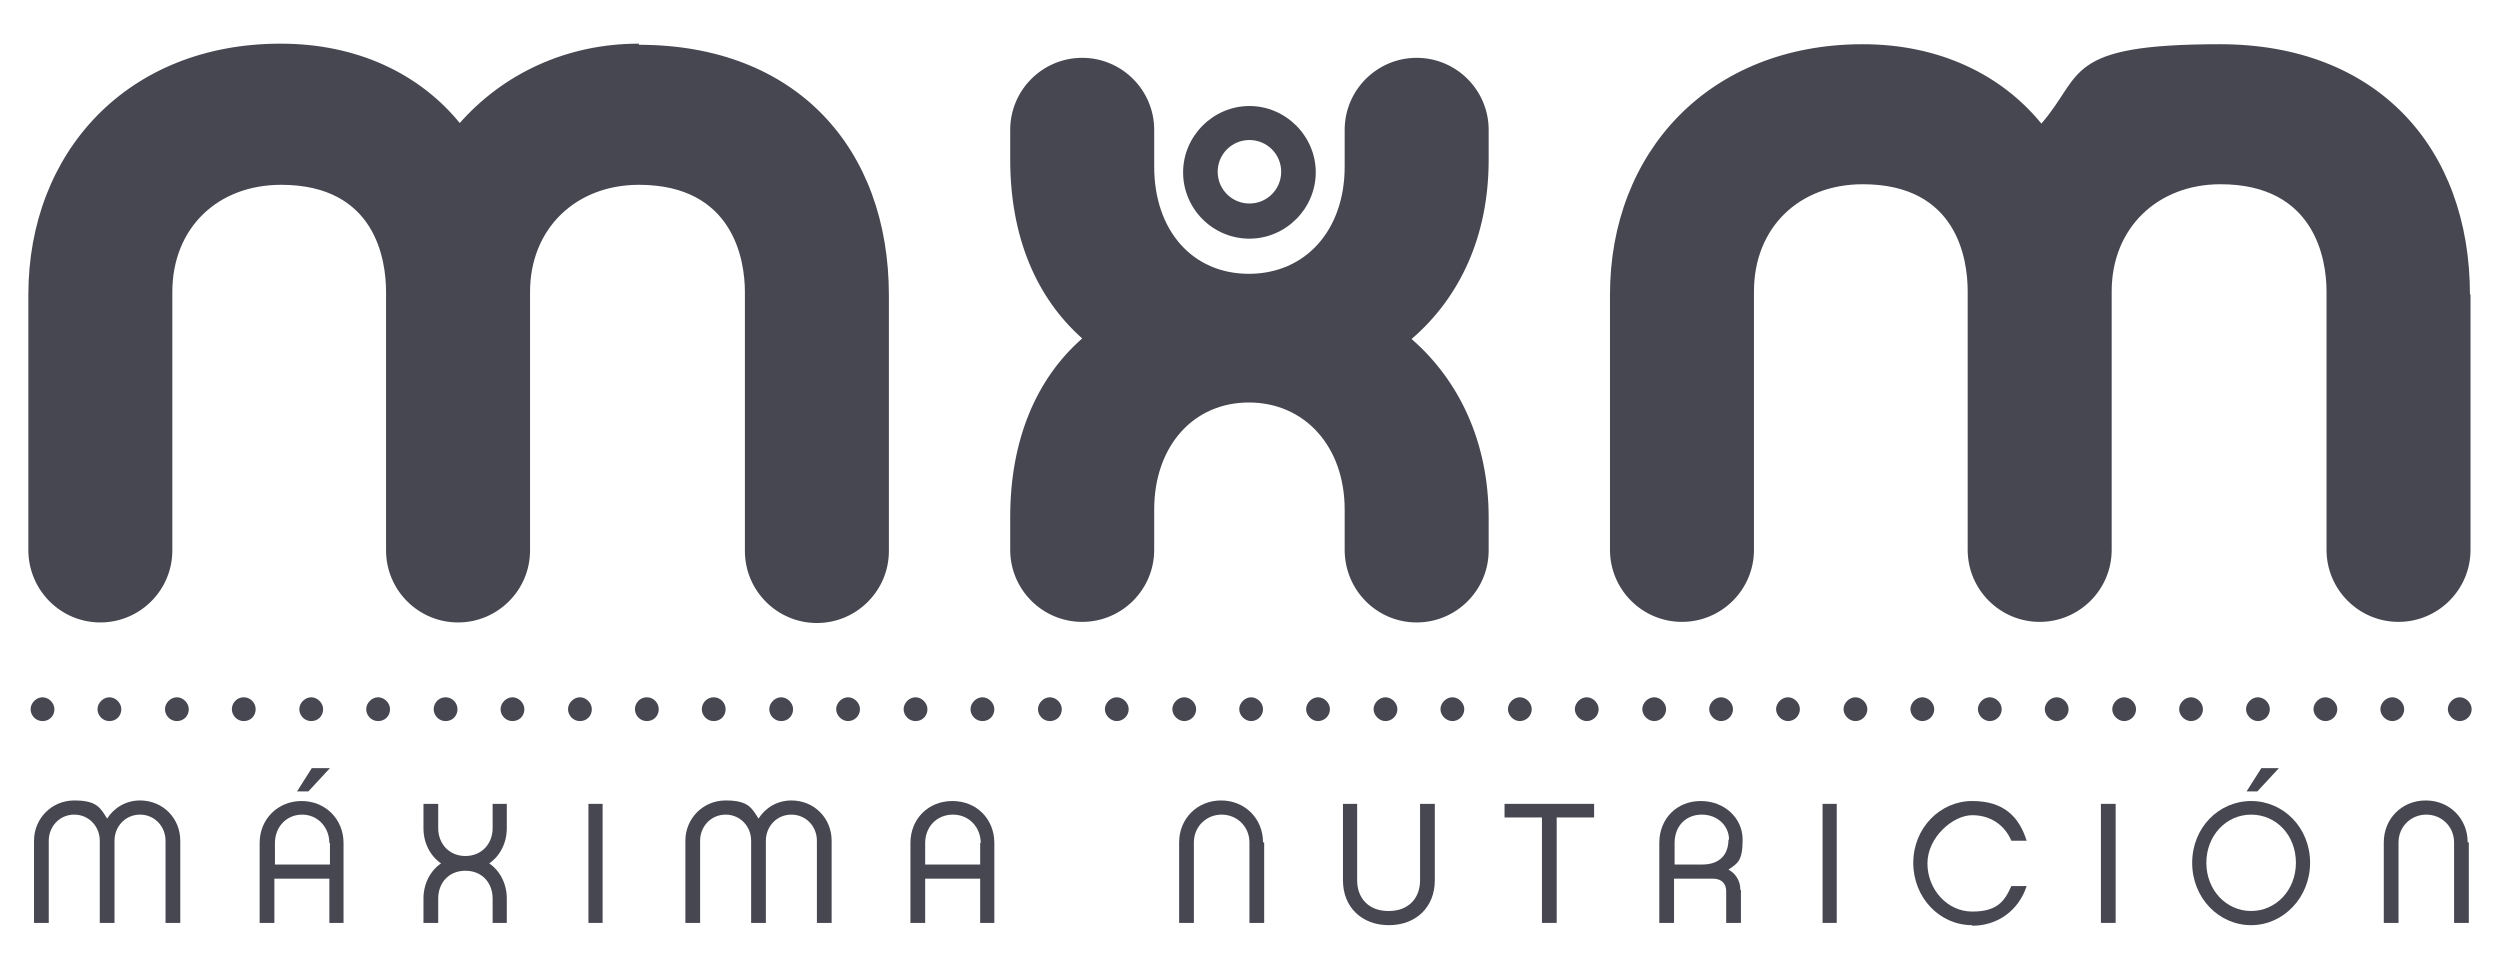
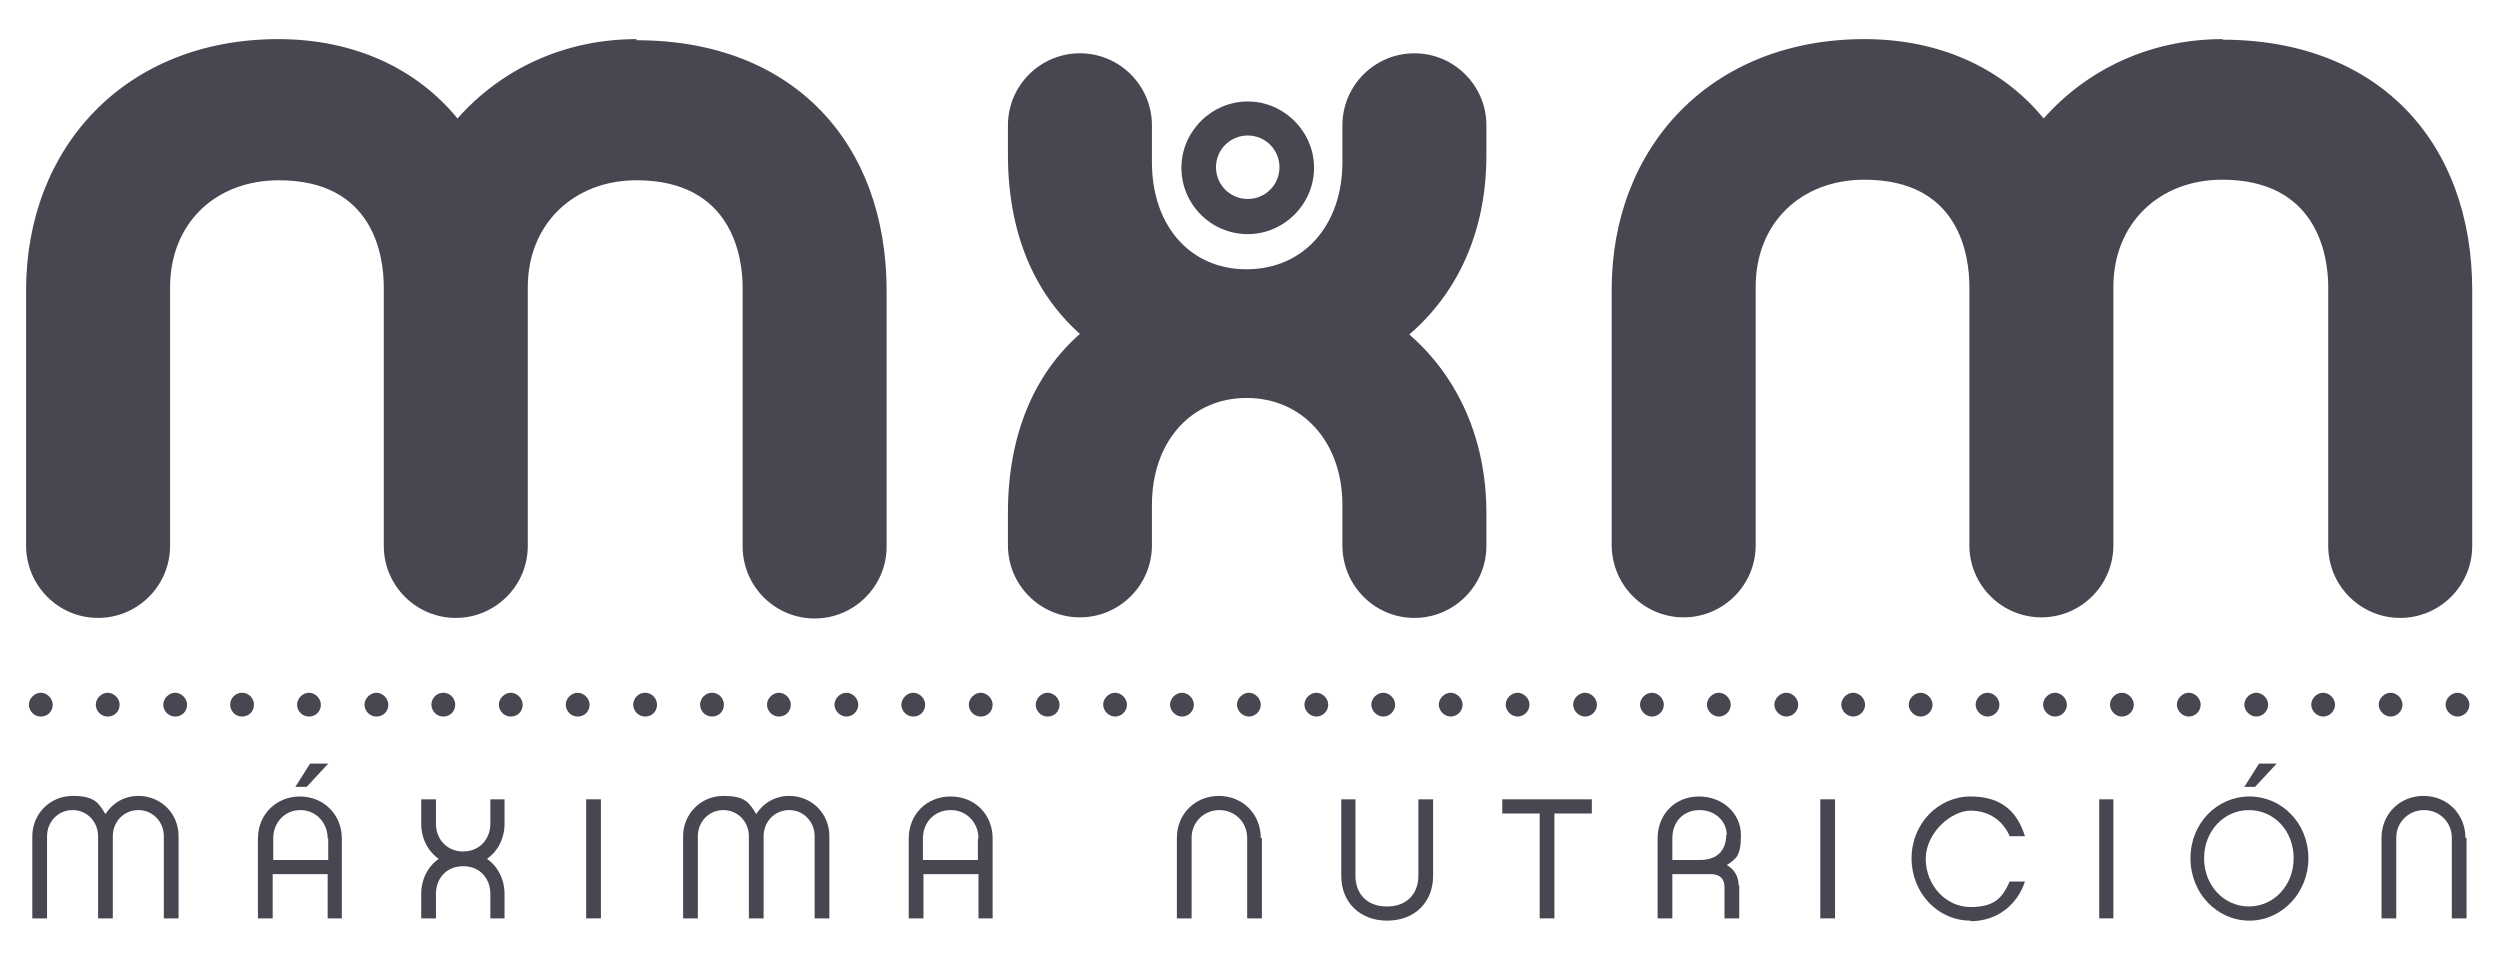
- <svg xmlns="http://www.w3.org/2000/svg" id="Capa_1" data-name="Capa 1" version="1.1" viewBox="0 0 441 168">
+ <svg xmlns="http://www.w3.org/2000/svg" id="Capa_2" data-name="Capa 2" version="1.1" viewBox="0 0 441 168">
  <defs>
    <style>
      .cls-1 {
        fill: #464751;
        stroke-width: 0px;
      }
    </style>
  </defs>
-   <path class="cls-1" d="M435.7,52c0-26-16.4-44.2-44.1-44.2s-24,5.4-31.5,14c-7.1-8.7-18.1-14-31.5-14-27.1,0-44.6,19-44.6,44.2v44.9s0,0,0,.1c0,7,5.7,12.7,12.7,12.7s12.7-5.7,12.7-12.7h0c0-.1,0-.1,0-.1v-45.5c0-11.2,7.9-18.9,19.2-18.9,16.7,0,18.5,13.3,18.5,18.9v45.4c0,0,0,.1,0,.2,0,7,5.7,12.7,12.7,12.7s12.7-5.7,12.7-12.7,0,0,0-.1h0v-45.5c0-11.2,8.1-18.9,19.2-18.9,16.7,0,18.7,13.3,18.7,18.9v45.3c0,.1,0,.2,0,.3,0,7,5.7,12.7,12.7,12.7s12.7-5.7,12.7-12.7,0,0,0-.1h0v-45h0ZM112.7,7.7c-12.9,0-24,5.4-31.6,14-7.1-8.7-18.1-14-31.6-14C22.5,7.7,5,26.8,5,52v45h0c0,7.1,5.7,12.8,12.7,12.8s12.7-5.7,12.7-12.7h0c0-.1,0-.1,0-.1v-45.5c0-11.2,7.9-18.9,19.2-18.9,16.7,0,18.5,13.3,18.5,18.9v45.5s0,0,0,.1c0,7,5.7,12.7,12.7,12.7s12.7-5.7,12.7-12.7h0c0-.1,0-.1,0-.1v-45.5c0-11.2,8.1-18.9,19.2-18.9,16.7,0,18.7,13.3,18.7,18.9v45.5s0,.1,0,.2c0,7,5.7,12.7,12.7,12.7s12.7-5.7,12.7-12.7,0,0,0-.1h0v-45c0-26-16.4-44.2-44.1-44.2h0ZM262.6,28.1v-4.9c0-.1,0-.2,0-.3,0-7-5.7-12.7-12.7-12.7s-12.7,5.7-12.7,12.7h0s0,0,0,0v6.5c0,11.2-6.9,18.9-16.9,18.9s-16.7-7.7-16.7-18.9v-6.3c0,0,0-.1,0-.2,0-7-5.7-12.7-12.7-12.7s-12.7,5.7-12.7,12.7h0s0,0,0,0v5.2c0,13.7,4.6,24.4,12.7,31.6-8.1,7.1-12.7,17.9-12.7,31.5v5.7h0s0,0,0,.1c0,7,5.7,12.7,12.7,12.7s12.7-5.7,12.7-12.7,0-.1,0-.2v-6.9c0-11.2,6.9-18.9,16.7-18.9s16.9,7.7,16.9,18.9v7.1h0c0,7.1,5.7,12.8,12.7,12.8s12.7-5.7,12.7-12.7,0-.2,0-.3v-5.5c0-13.3-5.2-24.2-13.6-31.5,8.5-7.3,13.6-18.1,13.6-31.6h0Z" />
-   <path class="cls-1" d="M220.4,24.7c-3.1,0-5.6,2.5-5.6,5.6s2.5,5.6,5.6,5.6,5.6-2.5,5.6-5.6-2.5-5.6-5.6-5.6h0ZM220.4,42.1c-6.5,0-11.7-5.3-11.7-11.7s5.3-11.7,11.7-11.7,11.7,5.3,11.7,11.7-5.3,11.7-11.7,11.7h0Z" />
-   <path class="cls-1" d="M9.6,125.1c0,1.2-.9,2.1-2.1,2.1s-2.1-1-2.1-2.1,1-2.1,2.1-2.1,2.1,1,2.1,2.1h0Z" />
-   <path class="cls-1" d="M21.4,125.1c0,1.2-.9,2.1-2.1,2.1s-2.1-1-2.1-2.1,1-2.1,2.1-2.1,2.1,1,2.1,2.1h0Z" />
-   <path class="cls-1" d="M33.3,125.1c0,1.2-.9,2.1-2.1,2.1s-2.1-1-2.1-2.1,1-2.1,2.1-2.1,2.1,1,2.1,2.1h0Z" />
-   <path class="cls-1" d="M45.1,125.1c0,1.2-.9,2.1-2.1,2.1s-2.1-1-2.1-2.1.9-2.1,2.1-2.1,2.1,1,2.1,2.1h0Z" />
-   <path class="cls-1" d="M57,125.1c0,1.2-.9,2.1-2.1,2.1s-2.1-1-2.1-2.1,1-2.1,2.1-2.1,2.1,1,2.1,2.1h0Z" />
-   <path class="cls-1" d="M68.8,125.1c0,1.2-.9,2.1-2.1,2.1s-2.1-1-2.1-2.1,1-2.1,2.1-2.1,2.1,1,2.1,2.1h0Z" />
-   <path class="cls-1" d="M80.7,125.1c0,1.2-.9,2.1-2.1,2.1s-2.1-1-2.1-2.1.9-2.1,2.1-2.1,2.1,1,2.1,2.1h0Z" />
-   <path class="cls-1" d="M92.5,125.1c0,1.2-.9,2.1-2.1,2.1s-2.1-1-2.1-2.1,1-2.1,2.1-2.1,2.1,1,2.1,2.1h0Z" />
-   <path class="cls-1" d="M104.4,125.1c0,1.2-.9,2.1-2.1,2.1s-2.1-1-2.1-2.1,1-2.1,2.1-2.1,2.1,1,2.1,2.1h0Z" />
-   <path class="cls-1" d="M116.2,125.1c0,1.2-.9,2.1-2.1,2.1s-2.1-1-2.1-2.1.9-2.1,2.1-2.1,2.1,1,2.1,2.1h0Z" />
-   <path class="cls-1" d="M128,125.1c0,1.2-.9,2.1-2.1,2.1s-2.1-1-2.1-2.1.9-2.1,2.1-2.1,2.1,1,2.1,2.1h0Z" />
-   <path class="cls-1" d="M139.9,125.1c0,1.2-.9,2.1-2.1,2.1s-2.1-1-2.1-2.1,1-2.1,2.1-2.1,2.1,1,2.1,2.1h0Z" />
-   <path class="cls-1" d="M151.7,125.1c0,1.2-1,2.1-2.1,2.1s-2.1-1-2.1-2.1,1-2.1,2.1-2.1,2.1,1,2.1,2.1h0Z" />
-   <path class="cls-1" d="M163.6,125.1c0,1.2-.9,2.1-2.1,2.1s-2.1-1-2.1-2.1,1-2.1,2.1-2.1,2.1,1,2.1,2.1h0Z" />
-   <path class="cls-1" d="M175.4,125.1c0,1.2-.9,2.1-2.1,2.1s-2.1-1-2.1-2.1,1-2.1,2.1-2.1,2.1,1,2.1,2.1h0Z" />
-   <path class="cls-1" d="M187.3,125.1c0,1.2-.9,2.1-2.1,2.1s-2.1-1-2.1-2.1,1-2.1,2.1-2.1,2.1,1,2.1,2.1h0Z" />
-   <path class="cls-1" d="M199.1,125.1c0,1.2-1,2.1-2.1,2.1s-2.1-1-2.1-2.1,1-2.1,2.1-2.1,2.1,1,2.1,2.1h0Z" />
-   <path class="cls-1" d="M211,125.1c0,1.2-1,2.1-2.1,2.1s-2.1-1-2.1-2.1,1-2.1,2.1-2.1,2.1,1,2.1,2.1h0Z" />
-   <path class="cls-1" d="M222.8,125.1c0,1.2-1,2.1-2.1,2.1s-2.1-1-2.1-2.1,1-2.1,2.1-2.1,2.1,1,2.1,2.1h0Z" />
-   <path class="cls-1" d="M234.6,125.1c0,1.2-1,2.1-2.1,2.1s-2.1-1-2.1-2.1,1-2.1,2.1-2.1,2.1,1,2.1,2.1h0Z" />
-   <path class="cls-1" d="M246.5,125.1c0,1.2-1,2.1-2.1,2.1s-2.1-1-2.1-2.1,1-2.1,2.1-2.1,2.1,1,2.1,2.1h0Z" />
-   <path class="cls-1" d="M258.3,125.1c0,1.2-1,2.1-2.1,2.1s-2.1-1-2.1-2.1,1-2.1,2.1-2.1,2.1,1,2.1,2.1h0Z" />
-   <path class="cls-1" d="M270.2,125.1c0,1.2-1,2.1-2.1,2.1s-2.1-1-2.1-2.1,1-2.1,2.1-2.1,2.1,1,2.1,2.1h0Z" />
-   <path class="cls-1" d="M282,125.1c0,1.2-1,2.1-2.1,2.1s-2.1-1-2.1-2.1,1-2.1,2.1-2.1,2.1,1,2.1,2.1h0Z" />
-   <path class="cls-1" d="M293.9,125.1c0,1.2-1,2.1-2.1,2.1s-2.1-1-2.1-2.1,1-2.1,2.1-2.1,2.1,1,2.1,2.1h0Z" />
-   <path class="cls-1" d="M305.7,125.1c0,1.2-1,2.1-2.1,2.1s-2.1-1-2.1-2.1,1-2.1,2.1-2.1,2.1,1,2.1,2.1h0Z" />
-   <path class="cls-1" d="M317.5,125.1c0,1.2-1,2.1-2.1,2.1s-2.1-1-2.1-2.1,1-2.1,2.1-2.1,2.1,1,2.1,2.1h0Z" />
-   <path class="cls-1" d="M329.4,125.1c0,1.2-1,2.1-2.1,2.1s-2.1-1-2.1-2.1,1-2.1,2.1-2.1,2.1,1,2.1,2.1h0Z" />
-   <path class="cls-1" d="M341.2,125.1c0,1.2-1,2.1-2.1,2.1s-2.1-1-2.1-2.1,1-2.1,2.1-2.1,2.1,1,2.1,2.1h0Z" />
-   <path class="cls-1" d="M353.1,125.1c0,1.2-1,2.1-2.1,2.1s-2.1-1-2.1-2.1,1-2.1,2.1-2.1,2.1,1,2.1,2.1h0Z" />
-   <path class="cls-1" d="M364.9,125.1c0,1.2-1,2.1-2.1,2.1s-2.1-1-2.1-2.1,1-2.1,2.1-2.1,2.1,1,2.1,2.1h0Z" />
-   <path class="cls-1" d="M376.8,125.1c0,1.2-1,2.1-2.1,2.1s-2.1-1-2.1-2.1,1-2.1,2.1-2.1,2.1,1,2.1,2.1h0Z" />
-   <path class="cls-1" d="M388.6,125.1c0,1.2-1,2.1-2.1,2.1s-2.1-1-2.1-2.1,1-2.1,2.1-2.1,2.1,1,2.1,2.1h0Z" />
-   <path class="cls-1" d="M400.4,125.1c0,1.2-1,2.1-2.1,2.1s-2.1-1-2.1-2.1,1-2.1,2.1-2.1,2.1,1,2.1,2.1h0Z" />
-   <path class="cls-1" d="M412.3,125.1c0,1.2-1,2.1-2.1,2.1s-2.1-1-2.1-2.1,1-2.1,2.1-2.1,2.1,1,2.1,2.1h0Z" />
-   <path class="cls-1" d="M424.1,125.1c0,1.2-1,2.1-2.1,2.1s-2.1-1-2.1-2.1,1-2.1,2.1-2.1,2.1,1,2.1,2.1h0Z" />
-   <path class="cls-1" d="M436,125.1c0,1.2-1,2.1-2.1,2.1s-2.1-1-2.1-2.1,1-2.1,2.1-2.1,2.1,1,2.1,2.1h0Z" />
-   <path class="cls-1" d="M31.7,162.8h-2.5v-14.5c0-2.5-1.9-4.6-4.5-4.6s-4.5,2.1-4.5,4.6v14.5h-2.6v-14.5c0-2.5-1.9-4.6-4.5-4.6s-4.5,2.1-4.5,4.6v14.5h-2.6v-14.5c0-3.9,3.1-7.1,7.1-7.1s4.6,1.3,5.8,3.2c1.2-1.9,3.3-3.2,5.8-3.2,4,0,7.1,3.1,7.1,7.1v14.5h0Z" />
-   <path class="cls-1" d="M54.4,139.6h-2l2.6-4.1h3.2l-3.8,4.1h0ZM58.1,148.7c0-2.7-2-5-4.8-5s-4.8,2.2-4.8,5v3.8h9.7v-3.8h0ZM60.7,162.8h-2.6v-7.8h-9.7v7.8h-2.6v-14.1c0-4.2,3.2-7.4,7.4-7.4s7.4,3.2,7.4,7.4v14.1h0Z" />
-   <path class="cls-1" d="M89.4,141.8v4.3c0,2.6-1.2,4.9-3.1,6.2,1.9,1.3,3.1,3.6,3.1,6.2v4.3h-2.5v-4.3c0-2.7-1.8-4.9-4.8-4.9s-4.8,2.2-4.8,4.9v4.3h-2.6v-4.3c0-2.6,1.2-4.9,3.1-6.2-1.9-1.3-3.1-3.6-3.1-6.2v-4.3h2.6v4.3c0,2.7,1.9,4.9,4.8,4.9s4.8-2.2,4.8-4.9v-4.3h2.5Z" />
-   <polygon class="cls-1" points="106.3 162.8 103.8 162.8 103.8 141.8 106.3 141.8 106.3 162.8 106.3 162.8" />
-   <path class="cls-1" d="M146.6,162.8h-2.5v-14.5c0-2.5-1.9-4.6-4.5-4.6s-4.5,2.1-4.5,4.6v14.5h-2.6v-14.5c0-2.5-1.9-4.6-4.5-4.6s-4.5,2.1-4.5,4.6v14.5h-2.6v-14.5c0-3.9,3.1-7.1,7.1-7.1s4.6,1.3,5.8,3.2c1.2-1.9,3.3-3.2,5.8-3.2,4,0,7.1,3.1,7.1,7.1v14.5h0Z" />
-   <path class="cls-1" d="M173,148.7c0-2.7-2-5-4.9-5s-4.9,2.2-4.9,5v3.8h9.7v-3.8h0ZM175.5,162.8h-2.6v-7.8h-9.7v7.8h-2.6v-14.1c0-4.2,3.1-7.4,7.4-7.4s7.4,3.2,7.4,7.4v14.1h0Z" />
-   <path class="cls-1" d="M223,148.6v14.2h-2.6v-14.2c0-2.8-2.2-4.9-4.9-4.9s-4.9,2.1-4.9,4.9v14.2h-2.6v-14.2c0-4.2,3.2-7.4,7.4-7.4s7.4,3.2,7.4,7.4h0Z" />
-   <path class="cls-1" d="M245,160.7c3.5,0,5.5-2.3,5.5-5.4v-13.5h2.6v13.5c0,4.7-3.3,7.9-8.1,7.9s-8.1-3.2-8.1-7.9v-13.5h2.5v13.5c0,3.1,2,5.4,5.5,5.4h0Z" />
-   <polygon class="cls-1" points="274.6 144.2 274.6 162.8 272 162.8 272 144.2 265.4 144.2 265.4 141.8 281.2 141.8 281.2 144.2 274.6 144.2 274.6 144.2" />
-   <path class="cls-1" d="M305,148.1c0-2.4-2-4.4-4.8-4.4s-4.8,2-4.8,5v3.8h4.9c3.1,0,4.6-1.8,4.6-4.4h0ZM307.1,157v5.8h-2.6v-5.6c0-1.2-.7-2.2-2.3-2.2h-6.9v7.8h-2.6v-14.1c0-4.3,3.1-7.4,7.3-7.4s7.4,3,7.4,6.8-.9,4.2-2.5,5.3c1.3.7,2.1,2,2.1,3.6h0Z" />
-   <polygon class="cls-1" points="324 162.8 321.5 162.8 321.5 141.8 324 141.8 324 162.8 324 162.8" />
-   <path class="cls-1" d="M347.9,163.2c-5.8,0-10.4-4.9-10.4-11s4.7-10.9,10.4-10.9,8.3,2.9,9.6,7h-2.7c-1.1-2.6-3.5-4.5-6.9-4.5s-7.9,3.9-7.9,8.5,3.5,8.5,7.9,8.5,5.7-1.8,6.9-4.5h2.7c-1.4,4.3-5.1,7-9.6,7h0Z" />
-   <polygon class="cls-1" points="373.2 162.8 370.6 162.8 370.6 141.8 373.2 141.8 373.2 162.8 373.2 162.8" />
-   <path class="cls-1" d="M398.3,139.6h-2l2.6-4.1h3.1l-3.8,4.1h0ZM405,152.2c0-4.9-3.5-8.5-7.9-8.5s-7.9,3.7-7.9,8.5,3.5,8.5,7.9,8.5,7.9-3.7,7.9-8.5h0ZM407.5,152.2c0,6.1-4.7,11-10.4,11s-10.4-4.8-10.4-11,4.7-10.9,10.4-10.9,10.4,4.7,10.4,10.9h0Z" />
-   <path class="cls-1" d="M435.5,148.6v14.2h-2.6v-14.2c0-2.8-2.2-4.9-4.9-4.9s-4.9,2.1-4.9,4.9v14.2h-2.6v-14.2c0-4.2,3.2-7.4,7.4-7.4s7.4,3.2,7.4,7.4h0Z" />
+   <path class="cls-1" d="M112.3,6.9c-12.9,0-24,5.4-31.6,14-7.1-8.7-18.1-14-31.6-14C22.1,6.9,4.6,26,4.6,51.2v45h0c0,7.1,5.7,12.8,12.7,12.8s12.7-5.7,12.7-12.7h0c0-.1,0-.1,0-.1v-45.5c0-11.2,7.9-18.9,19.2-18.9,16.7,0,18.5,13.3,18.5,18.9v45.5s0,0,0,.1c0,7,5.7,12.7,12.7,12.7s12.7-5.7,12.7-12.7h0c0-.1,0-.1,0-.1v-45.5c0-11.2,8.1-18.9,19.2-18.9,16.7,0,18.7,13.3,18.7,18.9v45.5s0,.1,0,.2c0,7,5.7,12.7,12.7,12.7s12.7-5.7,12.7-12.7,0,0,0-.1h0v-45c0-26-16.4-44.2-44.1-44.2h0ZM262.2,27.3v-4.9c0-.1,0-.2,0-.3,0-7-5.7-12.7-12.7-12.7s-12.7,5.7-12.7,12.7h0s0,0,0,0v6.5c0,11.2-6.9,18.9-16.9,18.9s-16.7-7.7-16.7-18.9v-6.3c0,0,0-.1,0-.2,0-7-5.7-12.7-12.7-12.7s-12.7,5.7-12.7,12.7h0s0,0,0,0v5.2c0,13.7,4.6,24.4,12.7,31.6-8.1,7.1-12.7,17.9-12.7,31.5v5.7h0s0,0,0,.1c0,7,5.7,12.7,12.7,12.7s12.7-5.7,12.7-12.7,0-.1,0-.2v-6.9c0-11.2,6.9-18.9,16.7-18.9s16.9,7.7,16.9,18.9v7.1h0c0,7.1,5.7,12.8,12.7,12.8s12.7-5.7,12.7-12.7,0-.2,0-.3v-5.5c0-13.3-5.2-24.2-13.6-31.5,8.5-7.3,13.6-18.1,13.6-31.6h0Z" />
+   <path class="cls-1" d="M220.1,23.9c-3.1,0-5.6,2.5-5.6,5.6s2.5,5.6,5.6,5.6,5.6-2.5,5.6-5.6-2.5-5.6-5.6-5.6h0ZM220.1,41.3c-6.5,0-11.7-5.3-11.7-11.7s5.3-11.7,11.7-11.7,11.7,5.3,11.7,11.7-5.3,11.7-11.7,11.7h0Z" />
+   <path class="cls-1" d="M9.3,124.3c0,1.2-.9,2.1-2.1,2.1s-2.1-1-2.1-2.1,1-2.1,2.1-2.1,2.1,1,2.1,2.1h0Z" />
+   <path class="cls-1" d="M21.1,124.3c0,1.2-.9,2.1-2.1,2.1s-2.1-1-2.1-2.1,1-2.1,2.1-2.1,2.1,1,2.1,2.1h0Z" />
+   <path class="cls-1" d="M33,124.3c0,1.2-.9,2.1-2.1,2.1s-2.1-1-2.1-2.1,1-2.1,2.1-2.1,2.1,1,2.1,2.1h0Z" />
+   <path class="cls-1" d="M44.8,124.3c0,1.2-.9,2.1-2.1,2.1s-2.1-1-2.1-2.1.9-2.1,2.1-2.1,2.1,1,2.1,2.1h0Z" />
+   <path class="cls-1" d="M56.6,124.3c0,1.2-.9,2.1-2.1,2.1s-2.1-1-2.1-2.1,1-2.1,2.1-2.1,2.1,1,2.1,2.1h0Z" />
+   <path class="cls-1" d="M68.5,124.3c0,1.2-.9,2.1-2.1,2.1s-2.1-1-2.1-2.1,1-2.1,2.1-2.1,2.1,1,2.1,2.1h0Z" />
+   <path class="cls-1" d="M80.3,124.3c0,1.2-.9,2.1-2.1,2.1s-2.1-1-2.1-2.1.9-2.1,2.1-2.1,2.1,1,2.1,2.1h0Z" />
+   <path class="cls-1" d="M92.2,124.3c0,1.2-.9,2.1-2.1,2.1s-2.1-1-2.1-2.1,1-2.1,2.1-2.1,2.1,1,2.1,2.1h0Z" />
+   <path class="cls-1" d="M104,124.3c0,1.2-.9,2.1-2.1,2.1s-2.1-1-2.1-2.1,1-2.1,2.1-2.1,2.1,1,2.1,2.1h0Z" />
+   <path class="cls-1" d="M115.9,124.3c0,1.2-.9,2.1-2.1,2.1s-2.1-1-2.1-2.1.9-2.1,2.1-2.1,2.1,1,2.1,2.1h0Z" />
+   <path class="cls-1" d="M127.7,124.3c0,1.2-.9,2.1-2.1,2.1s-2.1-1-2.1-2.1.9-2.1,2.1-2.1,2.1,1,2.1,2.1h0Z" />
+   <path class="cls-1" d="M139.5,124.3c0,1.2-.9,2.1-2.1,2.1s-2.1-1-2.1-2.1,1-2.1,2.1-2.1,2.1,1,2.1,2.1h0Z" />
+   <path class="cls-1" d="M151.4,124.3c0,1.2-1,2.1-2.1,2.1s-2.1-1-2.1-2.1,1-2.1,2.1-2.1,2.1,1,2.1,2.1h0Z" />
+   <path class="cls-1" d="M163.2,124.3c0,1.2-.9,2.1-2.1,2.1s-2.1-1-2.1-2.1,1-2.1,2.1-2.1,2.1,1,2.1,2.1h0Z" />
+   <path class="cls-1" d="M175.1,124.3c0,1.2-.9,2.1-2.1,2.1s-2.1-1-2.1-2.1,1-2.1,2.1-2.1,2.1,1,2.1,2.1h0Z" />
+   <path class="cls-1" d="M186.9,124.3c0,1.2-.9,2.1-2.1,2.1s-2.1-1-2.1-2.1,1-2.1,2.1-2.1,2.1,1,2.1,2.1h0Z" />
+   <path class="cls-1" d="M198.8,124.3c0,1.2-1,2.1-2.1,2.1s-2.1-1-2.1-2.1,1-2.1,2.1-2.1,2.1,1,2.1,2.1h0Z" />
+   <path class="cls-1" d="M210.6,124.3c0,1.2-1,2.1-2.1,2.1s-2.1-1-2.1-2.1,1-2.1,2.1-2.1,2.1,1,2.1,2.1h0Z" />
+   <path class="cls-1" d="M222.4,124.3c0,1.2-1,2.1-2.1,2.1s-2.1-1-2.1-2.1,1-2.1,2.1-2.1,2.1,1,2.1,2.1h0Z" />
+   <path class="cls-1" d="M234.3,124.3c0,1.2-1,2.1-2.1,2.1s-2.1-1-2.1-2.1,1-2.1,2.1-2.1,2.1,1,2.1,2.1h0Z" />
+   <path class="cls-1" d="M246.1,124.3c0,1.2-1,2.1-2.1,2.1s-2.1-1-2.1-2.1,1-2.1,2.1-2.1,2.1,1,2.1,2.1h0Z" />
+   <path class="cls-1" d="M258,124.3c0,1.2-1,2.1-2.1,2.1s-2.1-1-2.1-2.1,1-2.1,2.1-2.1,2.1,1,2.1,2.1h0Z" />
+   <path class="cls-1" d="M269.8,124.3c0,1.2-1,2.1-2.1,2.1s-2.1-1-2.1-2.1,1-2.1,2.1-2.1,2.1,1,2.1,2.1h0Z" />
+   <path class="cls-1" d="M281.7,124.3c0,1.2-1,2.1-2.1,2.1s-2.1-1-2.1-2.1,1-2.1,2.1-2.1,2.1,1,2.1,2.1h0Z" />
+   <path class="cls-1" d="M293.5,124.3c0,1.2-1,2.1-2.1,2.1s-2.1-1-2.1-2.1,1-2.1,2.1-2.1,2.1,1,2.1,2.1h0Z" />
+   <path class="cls-1" d="M305.3,124.3c0,1.2-1,2.1-2.1,2.1s-2.1-1-2.1-2.1,1-2.1,2.1-2.1,2.1,1,2.1,2.1h0Z" />
+   <path class="cls-1" d="M317.2,124.3c0,1.2-1,2.1-2.1,2.1s-2.1-1-2.1-2.1,1-2.1,2.1-2.1,2.1,1,2.1,2.1h0Z" />
+   <path class="cls-1" d="M329,124.3c0,1.2-1,2.1-2.1,2.1s-2.1-1-2.1-2.1,1-2.1,2.1-2.1,2.1,1,2.1,2.1h0Z" />
+   <path class="cls-1" d="M340.9,124.3c0,1.2-1,2.1-2.1,2.1s-2.1-1-2.1-2.1,1-2.1,2.1-2.1,2.1,1,2.1,2.1h0Z" />
+   <path class="cls-1" d="M352.7,124.3c0,1.2-1,2.1-2.1,2.1s-2.1-1-2.1-2.1,1-2.1,2.1-2.1,2.1,1,2.1,2.1h0Z" />
+   <path class="cls-1" d="M364.6,124.3c0,1.2-1,2.1-2.1,2.1s-2.1-1-2.1-2.1,1-2.1,2.1-2.1,2.1,1,2.1,2.1h0Z" />
+   <path class="cls-1" d="M376.4,124.3c0,1.2-1,2.1-2.1,2.1s-2.1-1-2.1-2.1,1-2.1,2.1-2.1,2.1,1,2.1,2.1h0Z" />
+   <path class="cls-1" d="M388.2,124.3c0,1.2-1,2.1-2.1,2.1s-2.1-1-2.1-2.1,1-2.1,2.1-2.1,2.1,1,2.1,2.1h0Z" />
+   <path class="cls-1" d="M400.1,124.3c0,1.2-1,2.1-2.1,2.1s-2.1-1-2.1-2.1,1-2.1,2.1-2.1,2.1,1,2.1,2.1h0Z" />
+   <path class="cls-1" d="M411.9,124.3c0,1.2-1,2.1-2.1,2.1s-2.1-1-2.1-2.1,1-2.1,2.1-2.1,2.1,1,2.1,2.1h0Z" />
+   <path class="cls-1" d="M423.8,124.3c0,1.2-1,2.1-2.1,2.1s-2.1-1-2.1-2.1,1-2.1,2.1-2.1,2.1,1,2.1,2.1h0Z" />
+   <path class="cls-1" d="M435.6,124.3c0,1.2-1,2.1-2.1,2.1s-2.1-1-2.1-2.1,1-2.1,2.1-2.1,2.1,1,2.1,2.1h0Z" />
+   <path class="cls-1" d="M31.4,162h-2.5v-14.5c0-2.5-1.9-4.6-4.5-4.6s-4.5,2.1-4.5,4.6v14.5h-2.6v-14.5c0-2.5-1.9-4.6-4.5-4.6s-4.5,2.1-4.5,4.6v14.5h-2.6v-14.5c0-3.9,3.1-7.1,7.1-7.1s4.6,1.3,5.8,3.2c1.2-1.9,3.3-3.2,5.8-3.2,4,0,7.1,3.1,7.1,7.1v14.5h0Z" />
+   <path class="cls-1" d="M54.1,138.8h-2l2.6-4.1h3.2l-3.8,4.1h0ZM57.8,147.9c0-2.7-2-5-4.8-5s-4.8,2.2-4.8,5v3.8h9.7v-3.8h0ZM60.4,162h-2.6v-7.8h-9.7v7.8h-2.6v-14.1c0-4.2,3.2-7.4,7.4-7.4s7.4,3.2,7.4,7.4v14.1h0Z" />
+   <path class="cls-1" d="M89,141v4.3c0,2.6-1.2,4.9-3.1,6.2,1.9,1.3,3.1,3.6,3.1,6.2v4.3h-2.5v-4.3c0-2.7-1.8-4.9-4.8-4.9s-4.8,2.2-4.8,4.9v4.3h-2.6v-4.3c0-2.6,1.2-4.9,3.1-6.2-1.9-1.3-3.1-3.6-3.1-6.2v-4.3h2.6v4.3c0,2.7,1.9,4.9,4.8,4.9s4.8-2.2,4.8-4.9v-4.3h2.5Z" />
+   <polygon class="cls-1" points="106 162 103.4 162 103.4 141 106 141 106 162 106 162" />
+   <path class="cls-1" d="M146.2,162h-2.5v-14.5c0-2.5-1.9-4.6-4.5-4.6s-4.5,2.1-4.5,4.6v14.5h-2.6v-14.5c0-2.5-1.9-4.6-4.5-4.6s-4.5,2.1-4.5,4.6v14.5h-2.6v-14.5c0-3.9,3.1-7.1,7.1-7.1s4.6,1.3,5.8,3.2c1.2-1.9,3.3-3.2,5.8-3.2,4,0,7.1,3.1,7.1,7.1v14.5h0Z" />
+   <path class="cls-1" d="M172.6,147.9c0-2.7-2-5-4.9-5s-4.9,2.2-4.9,5v3.8h9.7v-3.8h0ZM175.2,162h-2.6v-7.8h-9.7v7.8h-2.6v-14.1c0-4.2,3.1-7.4,7.4-7.4s7.4,3.2,7.4,7.4v14.1h0Z" />
+   <path class="cls-1" d="M222.6,147.8v14.2h-2.6v-14.2c0-2.8-2.2-4.9-4.9-4.9s-4.9,2.1-4.9,4.9v14.2h-2.6v-14.2c0-4.2,3.2-7.4,7.4-7.4s7.4,3.2,7.4,7.4h0Z" />
+   <path class="cls-1" d="M244.7,159.9c3.5,0,5.5-2.3,5.5-5.4v-13.5h2.6v13.5c0,4.7-3.3,7.9-8.1,7.9s-8.1-3.2-8.1-7.9v-13.5h2.5v13.5c0,3.1,2,5.4,5.5,5.4h0Z" />
+   <polygon class="cls-1" points="274.2 143.5 274.2 162 271.6 162 271.6 143.5 265 143.5 265 141 280.8 141 280.8 143.5 274.2 143.5 274.2 143.5" />
+   <path class="cls-1" d="M304.6,147.3c0-2.4-2-4.4-4.8-4.4s-4.8,2-4.8,5v3.8h4.9c3.1,0,4.6-1.8,4.6-4.4h0ZM306.8,156.2v5.8h-2.6v-5.6c0-1.2-.7-2.2-2.3-2.2h-6.9v7.8h-2.6v-14.1c0-4.3,3.1-7.4,7.3-7.4s7.4,3,7.4,6.8-.9,4.2-2.5,5.3c1.3.7,2.1,2,2.1,3.6h0Z" />
+   <polygon class="cls-1" points="323.7 162 321.1 162 321.1 141 323.7 141 323.7 162 323.7 162" />
+   <path class="cls-1" d="M347.6,162.4c-5.8,0-10.4-4.9-10.4-11s4.7-10.9,10.4-10.9,8.3,2.9,9.6,7h-2.7c-1.1-2.6-3.5-4.5-6.9-4.5s-7.9,3.9-7.9,8.5,3.5,8.5,7.9,8.5,5.7-1.8,6.9-4.5h2.7c-1.4,4.3-5.1,7-9.6,7h0Z" />
+   <polygon class="cls-1" points="372.8 162 370.3 162 370.3 141 372.8 141 372.8 162 372.8 162" />
+   <path class="cls-1" d="M397.9,138.8h-2l2.6-4.1h3.1l-3.8,4.1h0ZM404.6,151.4c0-4.9-3.5-8.5-7.9-8.5s-7.9,3.7-7.9,8.5,3.5,8.5,7.9,8.5,7.9-3.7,7.9-8.5h0ZM407.2,151.4c0,6.1-4.7,11-10.4,11s-10.4-4.8-10.4-11,4.7-10.9,10.4-10.9,10.4,4.7,10.4,10.9h0Z" />
+   <path class="cls-1" d="M435.1,147.8v14.2h-2.6v-14.2c0-2.8-2.2-4.9-4.9-4.9s-4.9,2.1-4.9,4.9v14.2h-2.6v-14.2c0-4.2,3.2-7.4,7.4-7.4s7.4,3.2,7.4,7.4h0Z" />
+   <path class="cls-1" d="M392.1,6.9c-12.9,0-24,5.4-31.6,14-7.1-8.7-18.1-14-31.6-14-27.1,0-44.6,19-44.6,44.2v45h0c0,7.1,5.7,12.8,12.7,12.8s12.7-5.7,12.7-12.7h0c0-.1,0-.1,0-.1v-45.5c0-11.2,7.9-18.9,19.2-18.9,16.7,0,18.5,13.3,18.5,18.9v45.5s0,0,0,.1c0,7,5.7,12.7,12.7,12.7s12.7-5.7,12.7-12.7h0c0-.1,0-.1,0-.1v-45.5c0-11.2,8.1-18.9,19.2-18.9,16.7,0,18.7,13.3,18.7,18.9v45.5s0,.1,0,.2c0,7,5.7,12.7,12.7,12.7s12.7-5.7,12.7-12.7,0,0,0-.1h0v-45c0-26-16.4-44.2-44.1-44.2h0Z" />
</svg>
